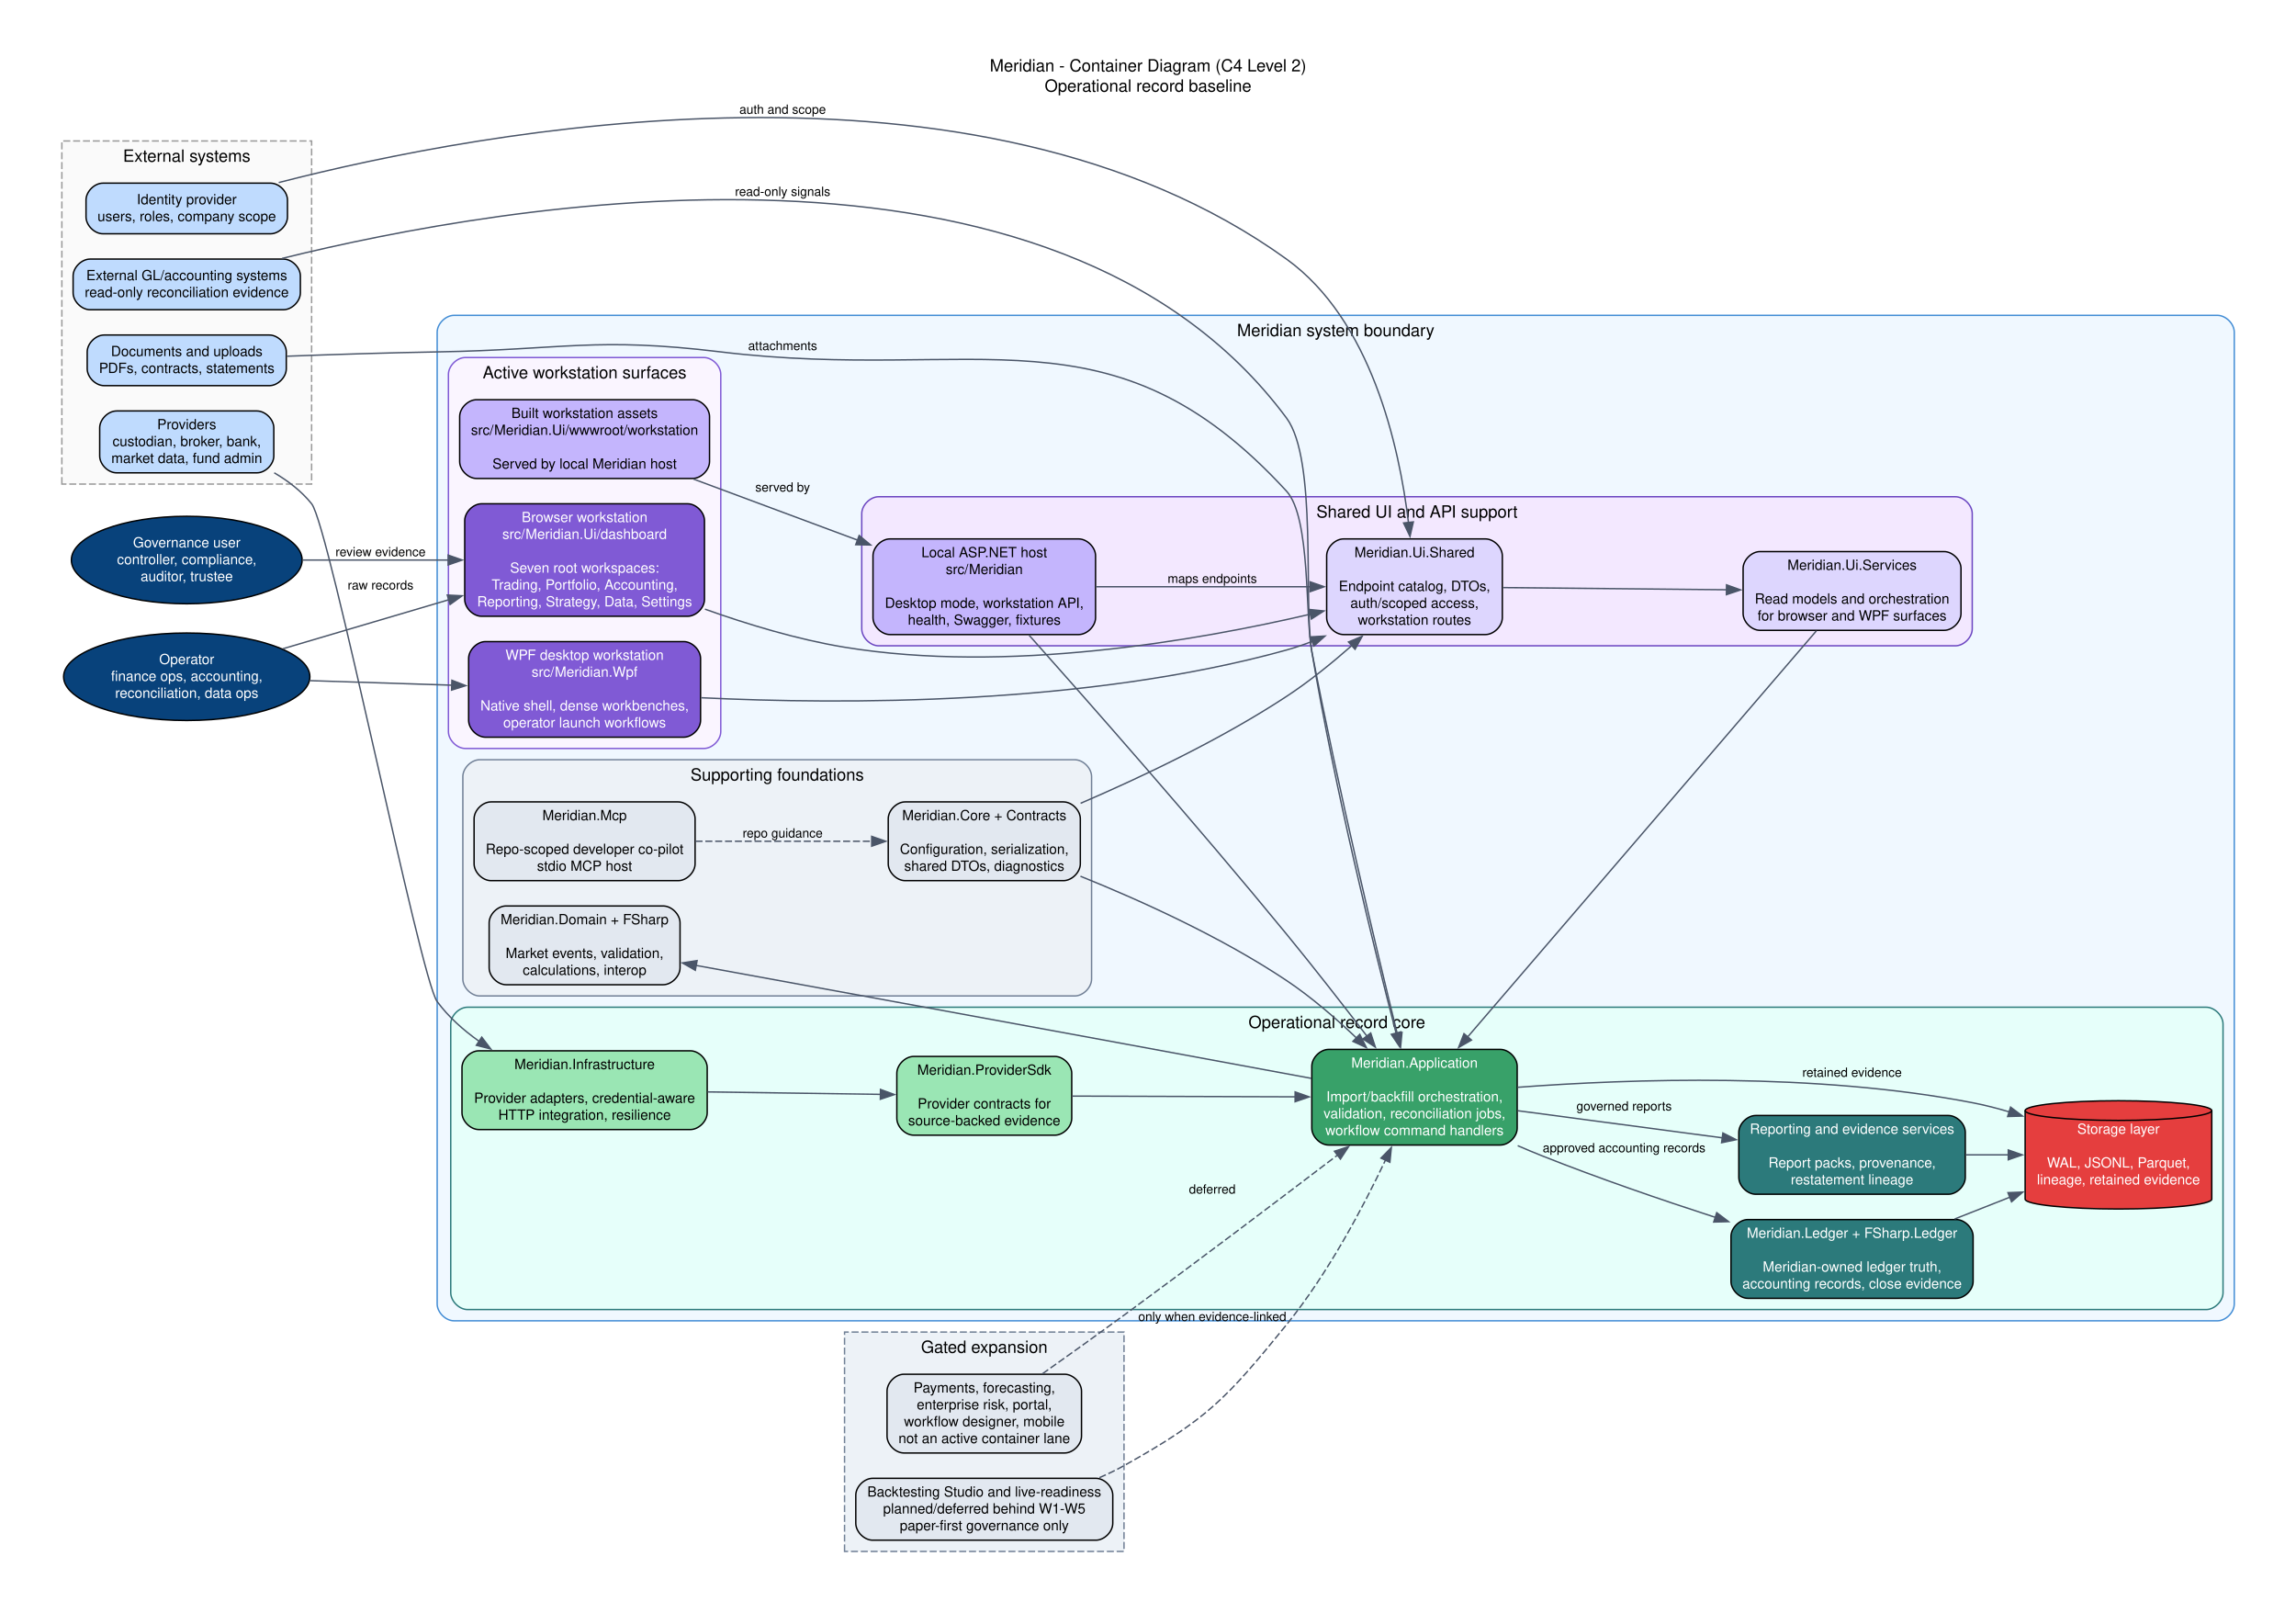
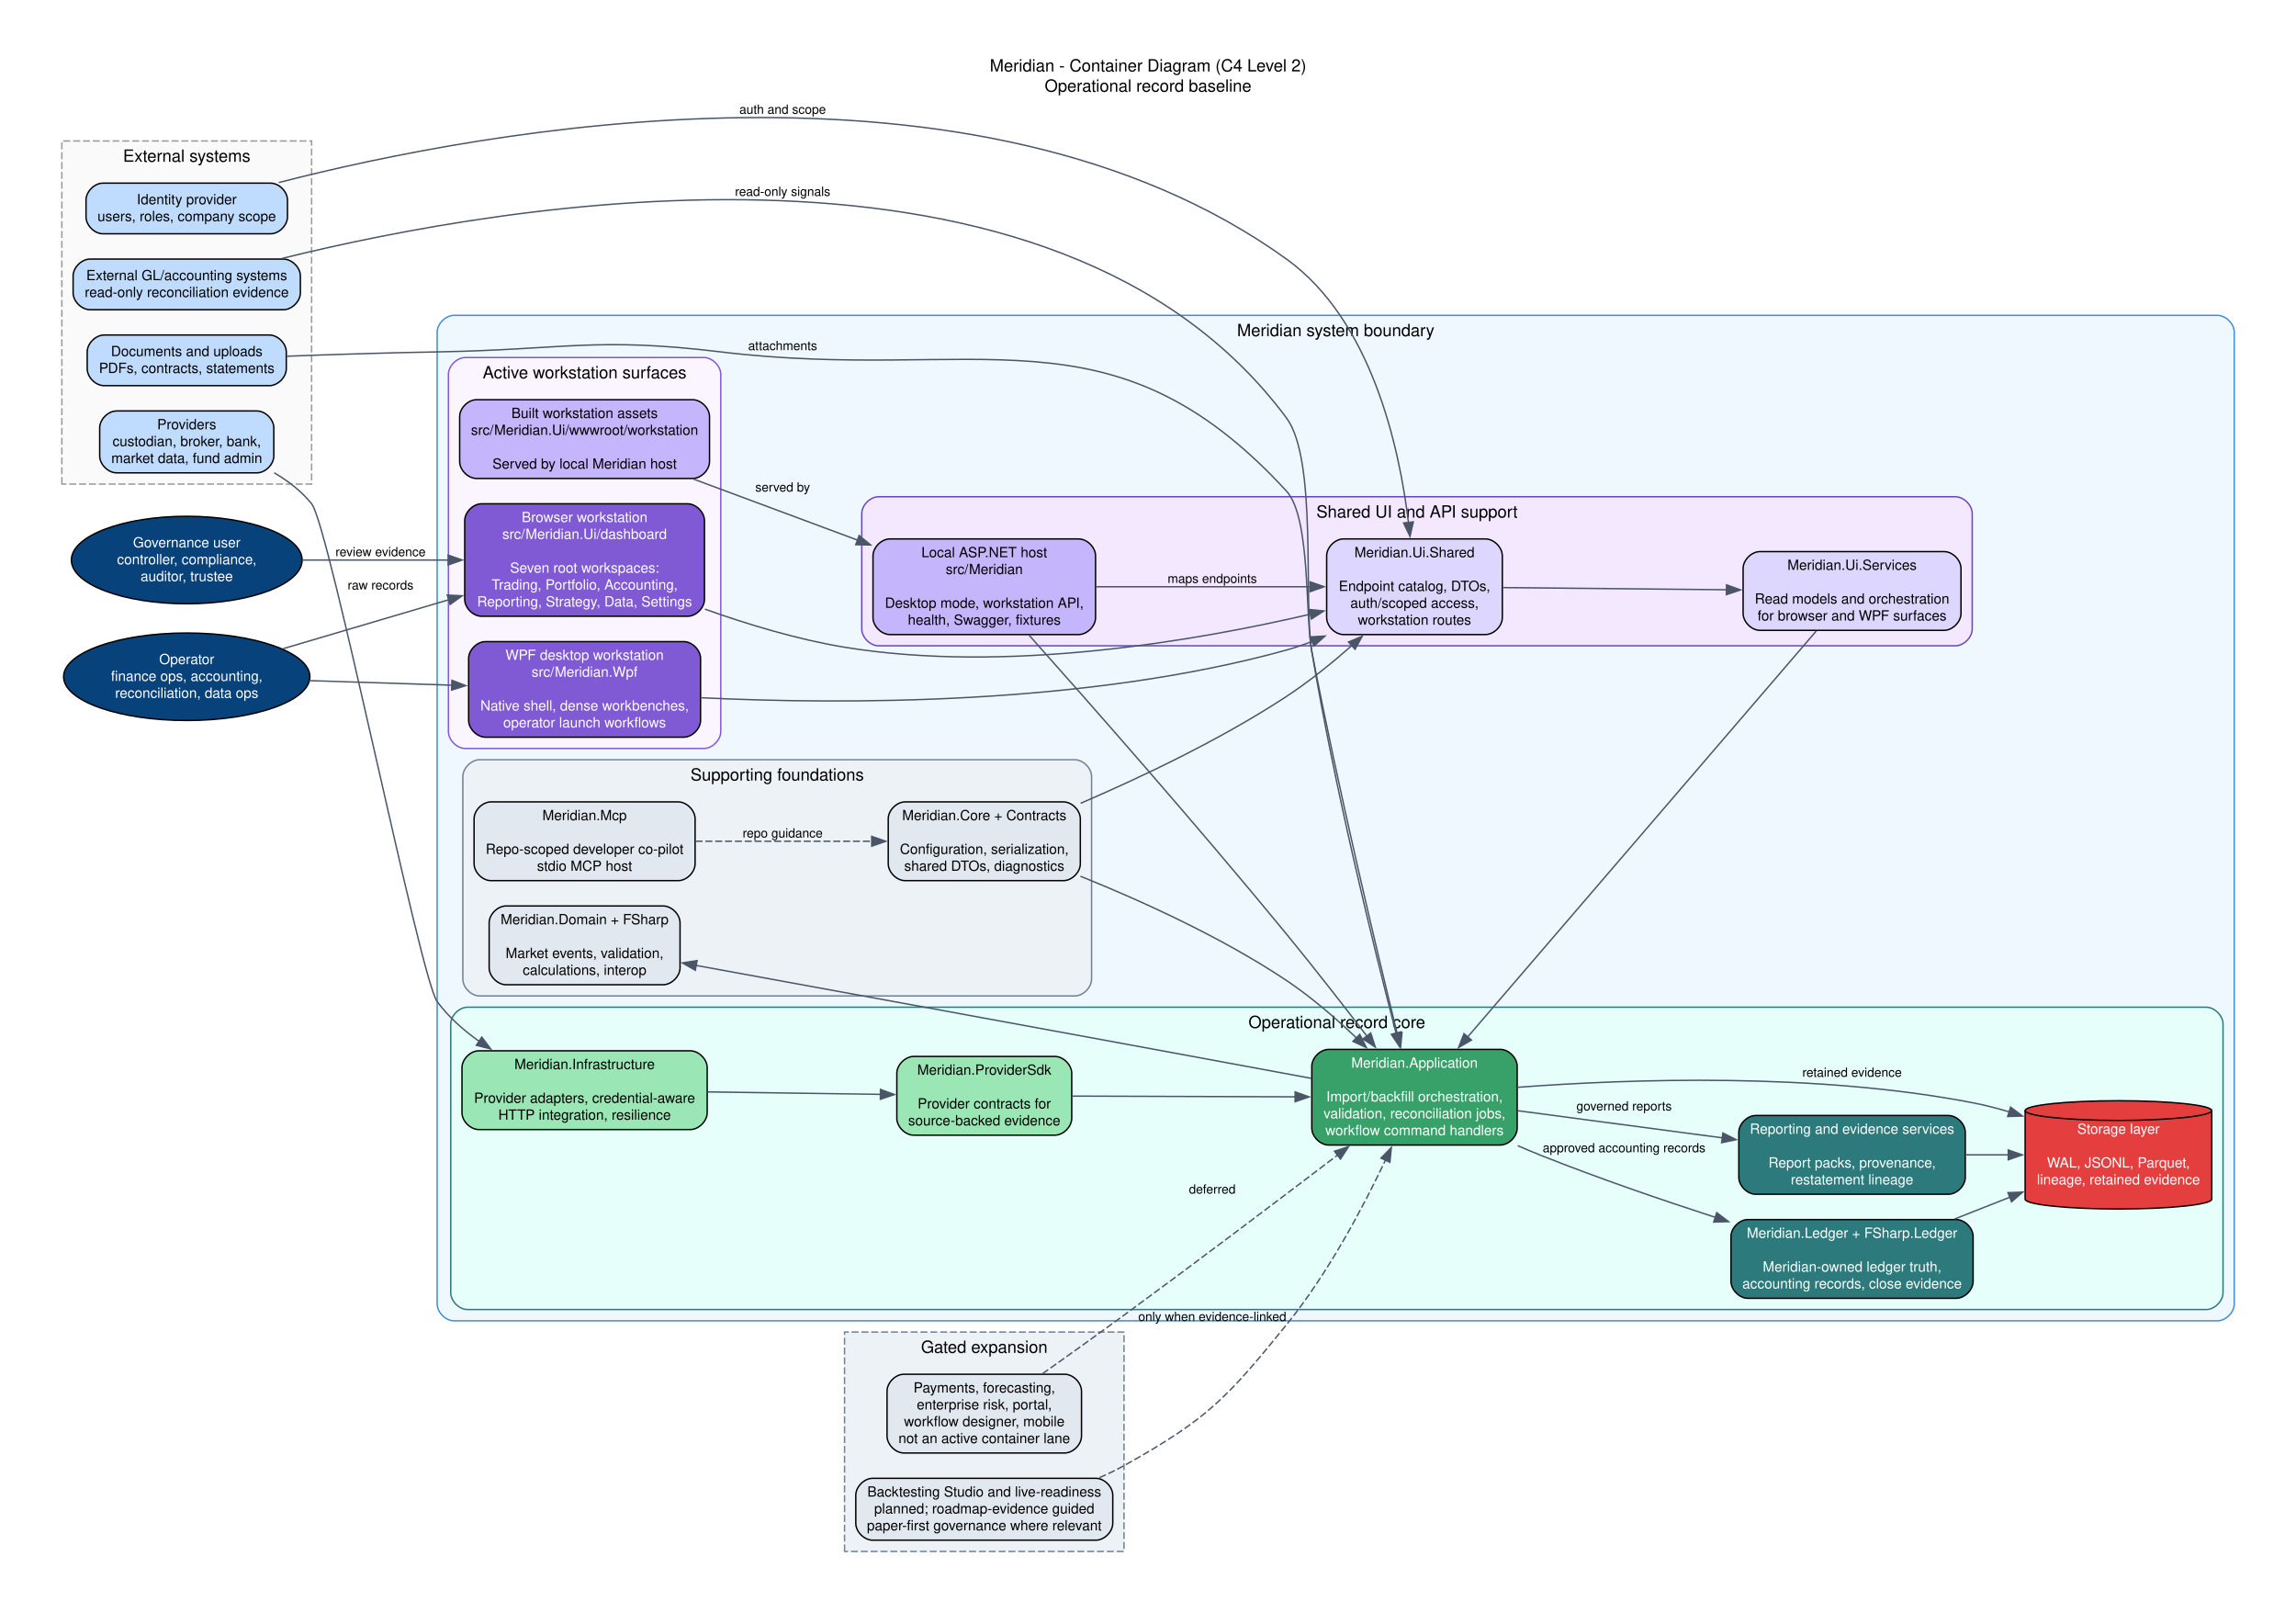
<svg xmlns="http://www.w3.org/2000/svg" width="1633pt" height="1147pt" viewBox="0.00 0.00 1633.00 1147.00">
  <g id="graph0" class="graph" transform="scale(1 1) rotate(0) translate(36 1111.24)">
    <polygon fill="white" stroke="none" points="-36,36 -36,-1111.24 1597.1,-1111.24 1597.1,36 -36,36" />
    <text xml:space="preserve" text-anchor="middle" x="780.55" y="-1060.44" font-family="Helvetica,sans-Serif" font-size="12.00">Meridian - Container Diagram (C4 Level 2)</text>
    <text xml:space="preserve" text-anchor="middle" x="780.55" y="-1046.04" font-family="Helvetica,sans-Serif" font-size="12.00">Operational record baseline</text>
    <g id="clust1" class="cluster">
      <path fill="#f0f8ff" stroke="#438dd5" d="M286.93,-172C286.93,-172 1541.1,-172 1541.1,-172 1547.1,-172 1553.1,-178 1553.1,-184 1553.1,-184 1553.1,-875 1553.1,-875 1553.1,-881 1547.1,-887 1541.1,-887 1541.1,-887 286.93,-887 286.93,-887 280.93,-887 274.93,-881 274.93,-875 274.93,-875 274.93,-184 274.93,-184 274.93,-178 280.93,-172 286.93,-172" />
      <text xml:space="preserve" text-anchor="middle" x="914.02" y="-872.2" font-family="Helvetica,sans-Serif" font-size="12.00">Meridian system boundary</text>
    </g>
    <g id="clust2" class="cluster">
      <path fill="#faf5ff" stroke="#805ad5" d="M294.93,-579C294.93,-579 464.64,-579 464.64,-579 470.64,-579 476.64,-585 476.64,-591 476.64,-591 476.64,-845 476.64,-845 476.64,-851 470.64,-857 464.64,-857 464.64,-857 294.93,-857 294.93,-857 288.93,-857 282.93,-851 282.93,-845 282.93,-845 282.93,-591 282.93,-591 282.93,-585 288.93,-579 294.93,-579" />
      <text xml:space="preserve" text-anchor="middle" x="379.78" y="-842.2" font-family="Helvetica,sans-Serif" font-size="12.00">Active workstation surfaces</text>
    </g>
    <g id="clust3" class="cluster">
      <path fill="#f3e8ff" stroke="#6b46c1" d="M588.91,-652C588.91,-652 1354.73,-652 1354.73,-652 1360.73,-652 1366.73,-658 1366.73,-664 1366.73,-664 1366.73,-746 1366.73,-746 1366.73,-752 1360.73,-758 1354.73,-758 1354.73,-758 588.91,-758 588.91,-758 582.91,-758 576.91,-752 576.91,-746 576.91,-746 576.91,-664 576.91,-664 576.91,-658 582.91,-652 588.91,-652" />
      <text xml:space="preserve" text-anchor="middle" x="971.82" y="-743.2" font-family="Helvetica,sans-Serif" font-size="12.00">Shared UI and API support</text>
    </g>
    <g id="clust4" class="cluster">
      <path fill="#e6fffa" stroke="#2c7a7b" d="M296.58,-180C296.58,-180 1533.1,-180 1533.1,-180 1539.1,-180 1545.1,-186 1545.1,-192 1545.1,-192 1545.1,-383 1545.1,-383 1545.1,-389 1539.1,-395 1533.1,-395 1533.1,-395 296.58,-395 296.58,-395 290.58,-395 284.58,-389 284.58,-383 284.58,-383 284.58,-192 284.58,-192 284.58,-186 290.58,-180 296.58,-180" />
      <text xml:space="preserve" text-anchor="middle" x="914.84" y="-380.2" font-family="Helvetica,sans-Serif" font-size="12.00">Operational record core</text>
    </g>
    <g id="clust5" class="cluster">
      <path fill="#edf2f7" stroke="#718096" d="M305.19,-403C305.19,-403 728.37,-403 728.37,-403 734.37,-403 740.37,-409 740.37,-415 740.37,-415 740.37,-559 740.37,-559 740.37,-565 734.37,-571 728.37,-571 728.37,-571 305.19,-571 305.19,-571 299.19,-571 293.19,-565 293.19,-559 293.19,-559 293.19,-415 293.19,-415 293.19,-409 299.19,-403 305.19,-403" />
      <text xml:space="preserve" text-anchor="middle" x="516.78" y="-556.2" font-family="Helvetica,sans-Serif" font-size="12.00">Supporting foundations</text>
    </g>
    <g id="clust6" class="cluster">
      <polygon fill="#fafafa" stroke="#999999" stroke-dasharray="5,2" points="8,-767 8,-1011 185.64,-1011 185.64,-767 8,-767" />
      <text xml:space="preserve" text-anchor="middle" x="96.82" y="-996.2" font-family="Helvetica,sans-Serif" font-size="12.00">External systems</text>
    </g>
    <g id="clust7" class="cluster">
      <polygon fill="#edf2f7" stroke="#718096" stroke-dasharray="5,2" points="564.67,-8 564.67,-164 763.44,-164 763.44,-8 564.67,-8" />
      <text xml:space="preserve" text-anchor="middle" x="664.06" y="-149.2" font-family="Helvetica,sans-Serif" font-size="12.00">Gated expansion</text>
    </g>
    <g id="node1" class="node">
      <ellipse fill="#08427b" stroke="black" cx="96.82" cy="-630" rx="87.58" ry="31.11" />
      <text xml:space="preserve" text-anchor="middle" x="96.82" y="-639" font-family="Helvetica,sans-Serif" font-size="10.00" fill="white">Operator</text>
      <text xml:space="preserve" text-anchor="middle" x="96.82" y="-627" font-family="Helvetica,sans-Serif" font-size="10.00" fill="white">finance ops, accounting,</text>
      <text xml:space="preserve" text-anchor="middle" x="96.82" y="-615" font-family="Helvetica,sans-Serif" font-size="10.00" fill="white">reconciliation, data ops</text>
    </g>
    <g id="node3" class="node">
      <path fill="#805ad5" stroke="black" d="M453.05,-753C453.05,-753 306.52,-753 306.52,-753 300.52,-753 294.52,-747 294.52,-741 294.52,-741 294.52,-685 294.52,-685 294.52,-679 300.52,-673 306.52,-673 306.52,-673 453.05,-673 453.05,-673 459.05,-673 465.05,-679 465.05,-685 465.05,-685 465.05,-741 465.05,-741 465.05,-747 459.05,-753 453.05,-753" />
      <text xml:space="preserve" text-anchor="middle" x="379.78" y="-740" font-family="Helvetica,sans-Serif" font-size="10.00" fill="white">Browser workstation</text>
      <text xml:space="preserve" text-anchor="middle" x="379.78" y="-728" font-family="Helvetica,sans-Serif" font-size="10.00" fill="white">src/Meridian.Ui/dashboard</text>
      <text xml:space="preserve" text-anchor="middle" x="379.78" y="-704" font-family="Helvetica,sans-Serif" font-size="10.00" fill="white">Seven root workspaces:</text>
      <text xml:space="preserve" text-anchor="middle" x="379.78" y="-692" font-family="Helvetica,sans-Serif" font-size="10.00" fill="white">Trading, Portfolio, Accounting,</text>
      <text xml:space="preserve" text-anchor="middle" x="379.78" y="-680" font-family="Helvetica,sans-Serif" font-size="10.00" fill="white">Reporting, Strategy, Data, Settings</text>
    </g>
    <g id="edge1" class="edge">
      <path fill="none" stroke="#4a5568" d="M165.12,-649.88C200.51,-660.34 244.5,-673.33 283.35,-684.81" />
      <polygon fill="#4a5568" stroke="#4a5568" points="282.13,-688.1 292.71,-687.57 284.11,-681.38 282.13,-688.1" />
    </g>
    <g id="node5" class="node">
      <path fill="#805ad5" stroke="black" d="M450.27,-655C450.27,-655 309.3,-655 309.3,-655 303.3,-655 297.3,-649 297.3,-643 297.3,-643 297.3,-599 297.3,-599 297.3,-593 303.3,-587 309.3,-587 309.3,-587 450.27,-587 450.27,-587 456.27,-587 462.27,-593 462.27,-599 462.27,-599 462.27,-643 462.27,-643 462.27,-649 456.27,-655 450.27,-655" />
      <text xml:space="preserve" text-anchor="middle" x="379.78" y="-642" font-family="Helvetica,sans-Serif" font-size="10.00" fill="white">WPF desktop workstation</text>
      <text xml:space="preserve" text-anchor="middle" x="379.78" y="-630" font-family="Helvetica,sans-Serif" font-size="10.00" fill="white">src/Meridian.Wpf</text>
      <text xml:space="preserve" text-anchor="middle" x="379.78" y="-606" font-family="Helvetica,sans-Serif" font-size="10.00" fill="white">Native shell, dense workbenches,</text>
      <text xml:space="preserve" text-anchor="middle" x="379.78" y="-594" font-family="Helvetica,sans-Serif" font-size="10.00" fill="white">operator launch workflows</text>
    </g>
    <g id="edge2" class="edge">
      <path fill="none" stroke="#4a5568" d="M184.41,-627.23C216.43,-626.2 252.85,-625.03 285.45,-623.99" />
      <polygon fill="#4a5568" stroke="#4a5568" points="285.41,-627.49 295.29,-623.67 285.18,-620.5 285.41,-627.49" />
    </g>
    <g id="node2" class="node">
      <ellipse fill="#08427b" stroke="black" cx="96.82" cy="-713" rx="82.06" ry="31.11" />
      <text xml:space="preserve" text-anchor="middle" x="96.82" y="-722" font-family="Helvetica,sans-Serif" font-size="10.00" fill="white">Governance user</text>
      <text xml:space="preserve" text-anchor="middle" x="96.82" y="-710" font-family="Helvetica,sans-Serif" font-size="10.00" fill="white">controller, compliance,</text>
      <text xml:space="preserve" text-anchor="middle" x="96.82" y="-698" font-family="Helvetica,sans-Serif" font-size="10.00" fill="white">auditor, trustee</text>
    </g>
    <g id="edge3" class="edge">
      <path fill="none" stroke="#4a5568" d="M179.09,-713C211.56,-713 249.19,-713 282.98,-713" />
      <polygon fill="#4a5568" stroke="#4a5568" points="282.77,-716.5 292.77,-713 282.77,-709.5 282.77,-716.5" />
      <text xml:space="preserve" text-anchor="middle" x="234.66" y="-715.7" font-family="Helvetica,sans-Serif" font-size="9.00">review evidence</text>
    </g>
    <g id="node6" class="node">
      <path fill="#ddd6fe" stroke="black" d="M1020.51,-728C1020.51,-728 919.57,-728 919.57,-728 913.57,-728 907.57,-722 907.57,-716 907.57,-716 907.57,-672 907.57,-672 907.57,-666 913.57,-660 919.57,-660 919.57,-660 1020.51,-660 1020.51,-660 1026.51,-660 1032.51,-666 1032.51,-672 1032.51,-672 1032.51,-716 1032.51,-716 1032.51,-722 1026.51,-728 1020.51,-728" />
      <text xml:space="preserve" text-anchor="middle" x="970.04" y="-715" font-family="Helvetica,sans-Serif" font-size="10.00">Meridian.Ui.Shared</text>
      <text xml:space="preserve" text-anchor="middle" x="970.04" y="-691" font-family="Helvetica,sans-Serif" font-size="10.00">Endpoint catalog, DTOs,</text>
      <text xml:space="preserve" text-anchor="middle" x="970.04" y="-679" font-family="Helvetica,sans-Serif" font-size="10.00">auth/scoped access,</text>
      <text xml:space="preserve" text-anchor="middle" x="970.04" y="-667" font-family="Helvetica,sans-Serif" font-size="10.00">workstation routes</text>
    </g>
    <g id="edge4" class="edge">
      <path fill="none" stroke="#4a5568" d="M465.38,-678.07C496.1,-667.11 531.43,-656.45 564.67,-651 679.78,-632.12 814.75,-655.52 895.99,-674.49" />
      <polygon fill="#4a5568" stroke="#4a5568" points="895.08,-677.87 905.62,-676.79 896.7,-671.06 895.08,-677.87" />
    </g>
    <g id="node4" class="node">
      <path fill="#c4b5fd" stroke="black" d="M456.64,-827C456.64,-827 302.93,-827 302.93,-827 296.93,-827 290.93,-821 290.93,-815 290.93,-815 290.93,-783 290.93,-783 290.93,-777 296.93,-771 302.93,-771 302.93,-771 456.64,-771 456.64,-771 462.64,-771 468.64,-777 468.64,-783 468.64,-783 468.64,-815 468.64,-815 468.64,-821 462.64,-827 456.64,-827" />
      <text xml:space="preserve" text-anchor="middle" x="379.78" y="-814" font-family="Helvetica,sans-Serif" font-size="10.00">Built workstation assets</text>
      <text xml:space="preserve" text-anchor="middle" x="379.78" y="-802" font-family="Helvetica,sans-Serif" font-size="10.00">src/Meridian.Ui/wwwroot/workstation</text>
      <text xml:space="preserve" text-anchor="middle" x="379.78" y="-778" font-family="Helvetica,sans-Serif" font-size="10.00">Served by local Meridian host</text>
    </g>
    <g id="node8" class="node">
      <path fill="#c4b5fd" stroke="black" d="M731.2,-728C731.2,-728 596.91,-728 596.91,-728 590.91,-728 584.91,-722 584.91,-716 584.91,-716 584.91,-672 584.91,-672 584.91,-666 590.91,-660 596.91,-660 596.91,-660 731.2,-660 731.2,-660 737.2,-660 743.2,-666 743.2,-672 743.2,-672 743.2,-716 743.2,-716 743.2,-722 737.2,-728 731.2,-728" />
      <text xml:space="preserve" text-anchor="middle" x="664.06" y="-715" font-family="Helvetica,sans-Serif" font-size="10.00">Local ASP.NET host</text>
      <text xml:space="preserve" text-anchor="middle" x="664.06" y="-703" font-family="Helvetica,sans-Serif" font-size="10.00">src/Meridian</text>
      <text xml:space="preserve" text-anchor="middle" x="664.06" y="-679" font-family="Helvetica,sans-Serif" font-size="10.00">Desktop mode, workstation API,</text>
      <text xml:space="preserve" text-anchor="middle" x="664.06" y="-667" font-family="Helvetica,sans-Serif" font-size="10.00">health, Swagger, fixtures</text>
    </g>
    <g id="edge6" class="edge">
      <path fill="none" stroke="#4a5568" d="M457.17,-770.59C493.29,-757.15 536.63,-741.03 574.21,-727.05" />
      <polygon fill="#4a5568" stroke="#4a5568" points="575.07,-730.46 583.22,-723.7 572.63,-723.9 575.07,-730.46" />
      <text xml:space="preserve" text-anchor="middle" x="520.66" y="-761.69" font-family="Helvetica,sans-Serif" font-size="9.00">served by</text>
    </g>
    <g id="edge5" class="edge">
      <path fill="none" stroke="#4a5568" d="M462.75,-615.07C562.93,-610.21 736.67,-609.52 879,-649 885.15,-650.71 891.38,-652.84 897.54,-655.25" />
      <polygon fill="#4a5568" stroke="#4a5568" points="895.83,-658.33 906.41,-658.94 898.52,-651.87 895.83,-658.33" />
    </g>
    <g id="node7" class="node">
      <path fill="#ddd6fe" stroke="black" d="M1346.73,-719C1346.73,-719 1215.76,-719 1215.76,-719 1209.76,-719 1203.76,-713 1203.76,-707 1203.76,-707 1203.76,-675 1203.76,-675 1203.76,-669 1209.76,-663 1215.76,-663 1215.76,-663 1346.73,-663 1346.73,-663 1352.73,-663 1358.73,-669 1358.73,-675 1358.73,-675 1358.73,-707 1358.73,-707 1358.73,-713 1352.73,-719 1346.73,-719" />
      <text xml:space="preserve" text-anchor="middle" x="1281.25" y="-706" font-family="Helvetica,sans-Serif" font-size="10.00">Meridian.Ui.Services</text>
      <text xml:space="preserve" text-anchor="middle" x="1281.25" y="-682" font-family="Helvetica,sans-Serif" font-size="10.00">Read models and orchestration</text>
      <text xml:space="preserve" text-anchor="middle" x="1281.25" y="-670" font-family="Helvetica,sans-Serif" font-size="10.00">for browser and WPF surfaces</text>
    </g>
    <g id="edge7" class="edge">
      <path fill="none" stroke="#4a5568" d="M1032.87,-693.4C1078.5,-692.96 1141.24,-692.35 1192.12,-691.86" />
      <polygon fill="#4a5568" stroke="#4a5568" points="1191.97,-695.36 1201.94,-691.76 1191.9,-688.36 1191.97,-695.36" />
    </g>
    <g id="node9" class="node">
      <path fill="#38a169" stroke="black" d="M1031.08,-365C1031.08,-365 909,-365 909,-365 903,-365 897,-359 897,-353 897,-353 897,-309 897,-309 897,-303 903,-297 909,-297 909,-297 1031.08,-297 1031.08,-297 1037.08,-297 1043.08,-303 1043.08,-309 1043.08,-309 1043.08,-353 1043.08,-353 1043.08,-359 1037.08,-365 1031.08,-365" />
      <text xml:space="preserve" text-anchor="middle" x="970.04" y="-352" font-family="Helvetica,sans-Serif" font-size="10.00" fill="white">Meridian.Application</text>
      <text xml:space="preserve" text-anchor="middle" x="970.04" y="-328" font-family="Helvetica,sans-Serif" font-size="10.00" fill="white">Import/backfill orchestration,</text>
      <text xml:space="preserve" text-anchor="middle" x="970.04" y="-316" font-family="Helvetica,sans-Serif" font-size="10.00" fill="white">validation, reconciliation jobs,</text>
      <text xml:space="preserve" text-anchor="middle" x="970.04" y="-304" font-family="Helvetica,sans-Serif" font-size="10.00" fill="white">workflow command handlers</text>
    </g>
    <g id="edge8" class="edge">
      <path fill="none" stroke="#4a5568" d="M1255.86,-662.61C1201.84,-599.72 1071.85,-448.37 1007.87,-373.88" />
      <polygon fill="#4a5568" stroke="#4a5568" points="1010.57,-371.65 1001.39,-366.34 1005.25,-376.21 1010.57,-371.65" />
    </g>
    <g id="edge9" class="edge">
      <path fill="none" stroke="#4a5568" d="M743.34,-694C790.37,-694 849.82,-694 895.9,-694" />
      <polygon fill="#4a5568" stroke="#4a5568" points="895.8,-697.5 905.8,-694 895.8,-690.5 895.8,-697.5" />
      <text xml:space="preserve" text-anchor="middle" x="826.22" y="-696.7" font-family="Helvetica,sans-Serif" font-size="9.00">maps endpoints</text>
    </g>
    <g id="edge10" class="edge">
      <path fill="none" stroke="#4a5568" d="M695.77,-659.73C737.86,-612.5 815.5,-524.42 879,-447 898.38,-423.37 919.36,-396.44 936.18,-374.47" />
      <polygon fill="#4a5568" stroke="#4a5568" points="938.91,-376.66 942.2,-366.59 933.35,-372.41 938.91,-376.66" />
    </g>
    <g id="node12" class="node">
      <path fill="#2c7a7b" stroke="black" d="M1355.35,-244C1355.35,-244 1207.15,-244 1207.15,-244 1201.15,-244 1195.15,-238 1195.15,-232 1195.15,-232 1195.15,-200 1195.15,-200 1195.15,-194 1201.15,-188 1207.15,-188 1207.15,-188 1355.35,-188 1355.35,-188 1361.35,-188 1367.35,-194 1367.35,-200 1367.35,-200 1367.35,-232 1367.35,-232 1367.35,-238 1361.35,-244 1355.35,-244" />
      <text xml:space="preserve" text-anchor="middle" x="1281.25" y="-231" font-family="Helvetica,sans-Serif" font-size="10.00" fill="white">Meridian.Ledger + FSharp.Ledger</text>
      <text xml:space="preserve" text-anchor="middle" x="1281.25" y="-207" font-family="Helvetica,sans-Serif" font-size="10.00" fill="white">Meridian-owned ledger truth,</text>
      <text xml:space="preserve" text-anchor="middle" x="1281.25" y="-195" font-family="Helvetica,sans-Serif" font-size="10.00" fill="white">accounting records, close evidence</text>
    </g>
    <g id="edge18" class="edge">
      <path fill="none" stroke="#4a5568" d="M1043.46,-296.53C1049.39,-293.97 1055.31,-291.49 1061.08,-289.2 1100.86,-273.38 1145.56,-258.03 1184.17,-245.51" />
      <polygon fill="#4a5568" stroke="#4a5568" points="1185,-248.91 1193.44,-242.52 1182.85,-242.25 1185,-248.91" />
      <text xml:space="preserve" text-anchor="middle" x="1119.11" y="-291.9" font-family="Helvetica,sans-Serif" font-size="9.00">approved accounting records</text>
    </g>
    <g id="node13" class="node">
      <path fill="#2c7a7b" stroke="black" d="M1349.79,-318C1349.79,-318 1212.71,-318 1212.71,-318 1206.71,-318 1200.71,-312 1200.71,-306 1200.71,-306 1200.71,-274 1200.71,-274 1200.71,-268 1206.71,-262 1212.71,-262 1212.71,-262 1349.79,-262 1349.79,-262 1355.79,-262 1361.79,-268 1361.79,-274 1361.79,-274 1361.79,-306 1361.79,-306 1361.79,-312 1355.79,-318 1349.79,-318" />
      <text xml:space="preserve" text-anchor="middle" x="1281.25" y="-305" font-family="Helvetica,sans-Serif" font-size="10.00" fill="white">Reporting and evidence services</text>
      <text xml:space="preserve" text-anchor="middle" x="1281.25" y="-281" font-family="Helvetica,sans-Serif" font-size="10.00" fill="white">Report packs, provenance,</text>
      <text xml:space="preserve" text-anchor="middle" x="1281.25" y="-269" font-family="Helvetica,sans-Serif" font-size="10.00" fill="white">restatement lineage</text>
    </g>
    <g id="edge19" class="edge">
      <path fill="none" stroke="#4a5568" d="M1043.54,-321.39C1086.99,-315.63 1142.63,-308.25 1189.05,-302.09" />
      <polygon fill="#4a5568" stroke="#4a5568" points="1189.38,-305.58 1198.83,-300.8 1188.46,-298.64 1189.38,-305.58" />
      <text xml:space="preserve" text-anchor="middle" x="1119.11" y="-321.58" font-family="Helvetica,sans-Serif" font-size="9.00">governed reports</text>
    </g>
    <g id="node14" class="node">
      <path fill="#e53e3e" stroke="black" d="M1537.1,-321.5C1537.1,-325.36 1507.35,-328.5 1470.73,-328.5 1434.1,-328.5 1404.35,-325.36 1404.35,-321.5 1404.35,-321.5 1404.35,-258.5 1404.35,-258.5 1404.35,-254.64 1434.1,-251.5 1470.73,-251.5 1507.35,-251.5 1537.1,-254.64 1537.1,-258.5 1537.1,-258.5 1537.1,-321.5 1537.1,-321.5" />
      <path fill="none" stroke="black" d="M1537.1,-321.5C1537.1,-317.64 1507.35,-314.5 1470.73,-314.5 1434.1,-314.5 1404.35,-317.64 1404.35,-321.5" />
      <text xml:space="preserve" text-anchor="middle" x="1470.73" y="-305" font-family="Helvetica,sans-Serif" font-size="10.00" fill="white">Storage layer</text>
      <text xml:space="preserve" text-anchor="middle" x="1470.73" y="-281" font-family="Helvetica,sans-Serif" font-size="10.00" fill="white">WAL, JSONL, Parquet,</text>
      <text xml:space="preserve" text-anchor="middle" x="1470.73" y="-269" font-family="Helvetica,sans-Serif" font-size="10.00" fill="white">lineage, retained evidence</text>
    </g>
    <g id="edge20" class="edge">
      <path fill="none" stroke="#4a5568" d="M1043.42,-338.05C1123.48,-344.05 1255.9,-348.64 1367.35,-327 1375.83,-325.35 1384.54,-323.12 1393.14,-320.55" />
      <polygon fill="#4a5568" stroke="#4a5568" points="1394.01,-323.95 1402.49,-317.6 1391.9,-317.27 1394.01,-323.95" />
      <text xml:space="preserve" text-anchor="middle" x="1281.25" y="-345.54" font-family="Helvetica,sans-Serif" font-size="9.00">retained evidence</text>
    </g>
    <g id="node16" class="node">
      <path fill="#e2e8f0" stroke="black" d="M435.67,-467C435.67,-467 323.9,-467 323.9,-467 317.9,-467 311.9,-461 311.9,-455 311.9,-455 311.9,-423 311.9,-423 311.9,-417 317.9,-411 323.9,-411 323.9,-411 435.67,-411 435.67,-411 441.67,-411 447.67,-417 447.67,-423 447.67,-423 447.67,-455 447.67,-455 447.67,-461 441.67,-467 435.67,-467" />
      <text xml:space="preserve" text-anchor="middle" x="379.78" y="-454" font-family="Helvetica,sans-Serif" font-size="10.00">Meridian.Domain + FSharp</text>
      <text xml:space="preserve" text-anchor="middle" x="379.78" y="-430" font-family="Helvetica,sans-Serif" font-size="10.00">Market events, validation,</text>
      <text xml:space="preserve" text-anchor="middle" x="379.78" y="-418" font-family="Helvetica,sans-Serif" font-size="10.00">calculations, interop</text>
    </g>
    <g id="edge17" class="edge">
      <path fill="none" stroke="#4a5568" d="M896.73,-344.4C857.33,-351.69 807.71,-360.86 763.44,-369 658.03,-388.38 536.26,-410.63 458.92,-424.75" />
      <polygon fill="#4a5568" stroke="#4a5568" points="458.54,-421.26 449.33,-426.5 459.8,-428.15 458.54,-421.26" />
    </g>
    <g id="node10" class="node">
      <path fill="#9ae6b4" stroke="black" d="M714.26,-360C714.26,-360 613.86,-360 613.86,-360 607.86,-360 601.86,-354 601.86,-348 601.86,-348 601.86,-316 601.86,-316 601.86,-310 607.86,-304 613.86,-304 613.86,-304 714.26,-304 714.26,-304 720.26,-304 726.26,-310 726.26,-316 726.26,-316 726.26,-348 726.26,-348 726.26,-354 720.26,-360 714.26,-360" />
      <text xml:space="preserve" text-anchor="middle" x="664.06" y="-347" font-family="Helvetica,sans-Serif" font-size="10.00">Meridian.ProviderSdk</text>
      <text xml:space="preserve" text-anchor="middle" x="664.06" y="-323" font-family="Helvetica,sans-Serif" font-size="10.00">Provider contracts for</text>
      <text xml:space="preserve" text-anchor="middle" x="664.06" y="-311" font-family="Helvetica,sans-Serif" font-size="10.00">source-backed evidence</text>
    </g>
    <g id="edge13" class="edge">
      <path fill="none" stroke="#4a5568" d="M726.57,-331.8C772.2,-331.65 834.93,-331.44 885.16,-331.28" />
      <polygon fill="#4a5568" stroke="#4a5568" points="885.15,-334.78 895.14,-331.24 885.13,-327.78 885.15,-334.78" />
    </g>
    <g id="node11" class="node">
      <path fill="#9ae6b4" stroke="black" d="M454.99,-364C454.99,-364 304.58,-364 304.58,-364 298.58,-364 292.58,-358 292.58,-352 292.58,-352 292.58,-320 292.58,-320 292.58,-314 298.58,-308 304.58,-308 304.58,-308 454.99,-308 454.99,-308 460.99,-308 466.99,-314 466.99,-320 466.99,-320 466.99,-352 466.99,-352 466.99,-358 460.99,-364 454.99,-364" />
      <text xml:space="preserve" text-anchor="middle" x="379.78" y="-351" font-family="Helvetica,sans-Serif" font-size="10.00">Meridian.Infrastructure</text>
      <text xml:space="preserve" text-anchor="middle" x="379.78" y="-327" font-family="Helvetica,sans-Serif" font-size="10.00">Provider adapters, credential-aware</text>
      <text xml:space="preserve" text-anchor="middle" x="379.78" y="-315" font-family="Helvetica,sans-Serif" font-size="10.00">HTTP integration, resilience</text>
    </g>
    <g id="edge12" class="edge">
      <path fill="none" stroke="#4a5568" d="M467.39,-334.77C506.75,-334.21 552.8,-333.56 590.33,-333.03" />
      <polygon fill="#4a5568" stroke="#4a5568" points="590.23,-336.53 600.18,-332.89 590.13,-329.53 590.23,-336.53" />
    </g>
    <g id="edge21" class="edge">
      <path fill="none" stroke="#4a5568" d="M1354.2,-244.4C1367.15,-249.51 1380.7,-254.86 1393.76,-260.01" />
      <polygon fill="#4a5568" stroke="#4a5568" points="1392.12,-263.13 1402.71,-263.55 1394.69,-256.62 1392.12,-263.13" />
    </g>
    <g id="edge22" class="edge">
      <path fill="none" stroke="#4a5568" d="M1362.03,-290C1372.17,-290 1382.53,-290 1392.62,-290" />
      <polygon fill="#4a5568" stroke="#4a5568" points="1392.36,-293.5 1402.36,-290 1392.36,-286.5 1392.36,-293.5" />
    </g>
    <g id="node15" class="node">
      <path fill="#e2e8f0" stroke="black" d="M720.37,-541C720.37,-541 607.75,-541 607.75,-541 601.75,-541 595.75,-535 595.75,-529 595.75,-529 595.75,-497 595.75,-497 595.75,-491 601.75,-485 607.75,-485 607.75,-485 720.37,-485 720.37,-485 726.37,-485 732.37,-491 732.37,-497 732.37,-497 732.37,-529 732.37,-529 732.37,-535 726.37,-541 720.37,-541" />
      <text xml:space="preserve" text-anchor="middle" x="664.06" y="-528" font-family="Helvetica,sans-Serif" font-size="10.00">Meridian.Core + Contracts</text>
      <text xml:space="preserve" text-anchor="middle" x="664.06" y="-504" font-family="Helvetica,sans-Serif" font-size="10.00">Configuration, serialization,</text>
      <text xml:space="preserve" text-anchor="middle" x="664.06" y="-492" font-family="Helvetica,sans-Serif" font-size="10.00">shared DTOs, diagnostics</text>
    </g>
    <g id="edge24" class="edge">
      <path fill="none" stroke="#4a5568" d="M732.57,-540.01C775.96,-558.67 832.66,-585.55 879,-616 895.03,-626.53 911.27,-639.67 925.45,-652.15" />
      <polygon fill="#4a5568" stroke="#4a5568" points="923.09,-654.73 932.87,-658.79 927.76,-649.51 923.09,-654.73" />
    </g>
    <g id="edge23" class="edge">
      <path fill="none" stroke="#4a5568" d="M732.47,-488.13C776.08,-470.55 833.06,-444.7 879,-414 896.6,-402.24 914.13,-387.07 928.98,-372.93" />
      <polygon fill="#4a5568" stroke="#4a5568" points="931.12,-375.73 935.85,-366.26 926.24,-370.71 931.12,-375.73" />
    </g>
    <g id="node17" class="node">
      <path fill="#e2e8f0" stroke="black" d="M446.38,-541C446.38,-541 313.19,-541 313.19,-541 307.19,-541 301.19,-535 301.19,-529 301.19,-529 301.19,-497 301.19,-497 301.19,-491 307.19,-485 313.19,-485 313.19,-485 446.38,-485 446.38,-485 452.38,-485 458.38,-491 458.38,-497 458.38,-497 458.38,-529 458.38,-529 458.38,-535 452.38,-541 446.38,-541" />
      <text xml:space="preserve" text-anchor="middle" x="379.78" y="-528" font-family="Helvetica,sans-Serif" font-size="10.00">Meridian.Mcp</text>
      <text xml:space="preserve" text-anchor="middle" x="379.78" y="-504" font-family="Helvetica,sans-Serif" font-size="10.00">Repo-scoped developer co-pilot</text>
      <text xml:space="preserve" text-anchor="middle" x="379.78" y="-492" font-family="Helvetica,sans-Serif" font-size="10.00">stdio MCP host</text>
    </g>
    <g id="edge25" class="edge">
      <path fill="none" stroke="#4a5568" stroke-dasharray="5,2" d="M458.66,-513C497.73,-513 544.94,-513 584.14,-513" />
      <polygon fill="#4a5568" stroke="#4a5568" points="583.99,-516.5 593.99,-513 583.99,-509.5 583.99,-516.5" />
      <text xml:space="preserve" text-anchor="middle" x="520.66" y="-515.7" font-family="Helvetica,sans-Serif" font-size="9.00">repo guidance</text>
    </g>
    <g id="node18" class="node">
      <path fill="#bfdbfe" stroke="black" d="M146.74,-819C146.74,-819 46.9,-819 46.9,-819 40.9,-819 34.9,-813 34.9,-807 34.9,-807 34.9,-787 34.9,-787 34.9,-781 40.9,-775 46.9,-775 46.9,-775 146.74,-775 146.74,-775 152.74,-775 158.74,-781 158.74,-787 158.74,-787 158.74,-807 158.74,-807 158.74,-813 152.74,-819 146.74,-819" />
      <text xml:space="preserve" text-anchor="middle" x="96.82" y="-806" font-family="Helvetica,sans-Serif" font-size="10.00">Providers</text>
      <text xml:space="preserve" text-anchor="middle" x="96.82" y="-794" font-family="Helvetica,sans-Serif" font-size="10.00">custodian, broker, bank,</text>
      <text xml:space="preserve" text-anchor="middle" x="96.82" y="-782" font-family="Helvetica,sans-Serif" font-size="10.00">market data, fund admin</text>
    </g>
    <g id="edge11" class="edge">
      <path fill="none" stroke="#4a5568" d="M159.04,-775.03C169.06,-769.17 178.48,-761.91 185.64,-753 198.34,-737.19 262.88,-415.31 274.93,-399 282.96,-388.13 293.47,-378.76 304.72,-370.81" />
      <polygon fill="#4a5568" stroke="#4a5568" points="306.64,-373.74 313.05,-365.31 302.78,-367.91 306.64,-373.74" />
      <text xml:space="preserve" text-anchor="middle" x="234.66" y="-692.05" font-family="Helvetica,sans-Serif" font-size="9.00">raw records</text>
    </g>
    <g id="node19" class="node">
      <path fill="#bfdbfe" stroke="black" d="M165.64,-927C165.64,-927 28,-927 28,-927 22,-927 16,-921 16,-915 16,-915 16,-903 16,-903 16,-897 22,-891 28,-891 28,-891 165.64,-891 165.64,-891 171.64,-891 177.64,-897 177.64,-903 177.64,-903 177.64,-915 177.64,-915 177.64,-921 171.64,-927 165.64,-927" />
      <text xml:space="preserve" text-anchor="middle" x="96.82" y="-912" font-family="Helvetica,sans-Serif" font-size="10.00">External GL/accounting systems</text>
      <text xml:space="preserve" text-anchor="middle" x="96.82" y="-900" font-family="Helvetica,sans-Serif" font-size="10.00">read-only reconciliation evidence</text>
    </g>
    <g id="edge15" class="edge">
      <path fill="none" stroke="#4a5568" d="M164.59,-927.46C321.74,-966.35 714.13,-1035.95 879,-814 901.13,-784.21 890.88,-684.6 897,-648 913.35,-550.27 941.16,-437.49 957.02,-376.27" />
      <polygon fill="#4a5568" stroke="#4a5568" points="960.32,-377.48 959.45,-366.92 953.55,-375.71 960.32,-377.48" />
      <text xml:space="preserve" text-anchor="middle" x="520.66" y="-971.93" font-family="Helvetica,sans-Serif" font-size="9.00">read-only signals</text>
    </g>
    <g id="node20" class="node">
      <path fill="#bfdbfe" stroke="black" d="M155.62,-873C155.62,-873 38.02,-873 38.02,-873 32.02,-873 26.02,-867 26.02,-861 26.02,-861 26.02,-849 26.02,-849 26.02,-843 32.02,-837 38.02,-837 38.02,-837 155.62,-837 155.62,-837 161.62,-837 167.62,-843 167.62,-849 167.62,-849 167.62,-861 167.62,-861 167.62,-867 161.62,-873 155.62,-873" />
      <text xml:space="preserve" text-anchor="middle" x="96.82" y="-858" font-family="Helvetica,sans-Serif" font-size="10.00">Documents and uploads</text>
      <text xml:space="preserve" text-anchor="middle" x="96.82" y="-846" font-family="Helvetica,sans-Serif" font-size="10.00">PDFs, contracts, statements</text>
    </g>
    <g id="edge14" class="edge">
      <path fill="none" stroke="#4a5568" d="M168.05,-857.93C200.56,-859.14 239.71,-860.4 274.93,-861 364.57,-862.52 387.64,-871.79 476.64,-861 659.46,-838.84 754.41,-897.62 879,-762 896.35,-743.11 892.16,-673.19 897,-648 915.77,-550.43 942.79,-437.15 957.84,-375.9" />
      <polygon fill="#4a5568" stroke="#4a5568" points="961.15,-377.1 960.14,-366.56 954.35,-375.43 961.15,-377.1" />
      <text xml:space="preserve" text-anchor="middle" x="520.66" y="-862.29" font-family="Helvetica,sans-Serif" font-size="9.00">attachments</text>
    </g>
    <g id="node21" class="node">
      <path fill="#bfdbfe" stroke="black" d="M156.46,-981C156.46,-981 37.18,-981 37.18,-981 31.18,-981 25.18,-975 25.18,-969 25.18,-969 25.18,-957 25.18,-957 25.18,-951 31.18,-945 37.18,-945 37.18,-945 156.46,-945 156.46,-945 162.46,-945 168.46,-951 168.46,-957 168.46,-957 168.46,-969 168.46,-969 168.46,-975 162.46,-981 156.46,-981" />
      <text xml:space="preserve" text-anchor="middle" x="96.82" y="-966" font-family="Helvetica,sans-Serif" font-size="10.00">Identity provider</text>
      <text xml:space="preserve" text-anchor="middle" x="96.82" y="-954" font-family="Helvetica,sans-Serif" font-size="10.00">users, roles, company scope</text>
    </g>
    <g id="edge16" class="edge">
      <path fill="none" stroke="#4a5568" d="M162.25,-981.43C306.24,-1018.47 658.79,-1085.56 879,-927 939.17,-883.68 959.13,-794.31 965.75,-739.71" />
      <polygon fill="#4a5568" stroke="#4a5568" points="969.23,-740.12 966.84,-729.79 962.27,-739.35 969.23,-740.12" />
      <text xml:space="preserve" text-anchor="middle" x="520.66" y="-1030.34" font-family="Helvetica,sans-Serif" font-size="9.00">auth and scope</text>
    </g>
    <g id="node22" class="node">
      <path fill="#e2e8f0" stroke="black" d="M743.44,-60C743.44,-60 584.67,-60 584.67,-60 578.67,-60 572.67,-54 572.67,-48 572.67,-48 572.67,-28 572.67,-28 572.67,-22 578.67,-16 584.67,-16 584.67,-16 743.44,-16 743.44,-16 749.44,-16 755.44,-22 755.44,-28 755.44,-28 755.44,-48 755.44,-48 755.44,-54 749.44,-60 743.44,-60" />
      <text xml:space="preserve" text-anchor="middle" x="664.06" y="-47" font-family="Helvetica,sans-Serif" font-size="10.00">Backtesting Studio and live-readiness</text>
-       <text xml:space="preserve" text-anchor="middle" x="664.06" y="-35" font-family="Helvetica,sans-Serif" font-size="10.00">planned/deferred behind W1-W5</text>
-       <text xml:space="preserve" text-anchor="middle" x="664.06" y="-23" font-family="Helvetica,sans-Serif" font-size="10.00">paper-first governance only</text>
+       <text xml:space="preserve" text-anchor="middle" x="664.06" y="-35" font-family="Helvetica,sans-Serif" font-size="10.00">planned; roadmap-evidence guided</text>
+       <text xml:space="preserve" text-anchor="middle" x="664.06" y="-23" font-family="Helvetica,sans-Serif" font-size="10.00">paper-first governance where relevant</text>
    </g>
    <g id="edge26" class="edge">
      <path fill="none" stroke="#4a5568" stroke-dasharray="5,2" d="M745.94,-60.47C751.99,-63.06 757.89,-65.9 763.44,-69 822.77,-102.17 836.14,-116.43 879,-169.2 908.39,-205.38 933.37,-252.48 949.51,-286.53" />
      <polygon fill="#4a5568" stroke="#4a5568" points="946.19,-287.69 953.59,-295.28 952.54,-284.73 946.19,-287.69" />
      <text xml:space="preserve" text-anchor="middle" x="826.22" y="-171.9" font-family="Helvetica,sans-Serif" font-size="9.00">only when evidence-linked</text>
    </g>
    <g id="node23" class="node">
      <path fill="#e2e8f0" stroke="black" d="M721.21,-134C721.21,-134 606.9,-134 606.9,-134 600.9,-134 594.9,-128 594.9,-122 594.9,-122 594.9,-90 594.9,-90 594.9,-84 600.9,-78 606.9,-78 606.9,-78 721.21,-78 721.21,-78 727.21,-78 733.21,-84 733.21,-90 733.21,-90 733.21,-122 733.21,-122 733.21,-128 727.21,-134 721.21,-134" />
      <text xml:space="preserve" text-anchor="middle" x="664.06" y="-121" font-family="Helvetica,sans-Serif" font-size="10.00">Payments, forecasting,</text>
      <text xml:space="preserve" text-anchor="middle" x="664.06" y="-109" font-family="Helvetica,sans-Serif" font-size="10.00">enterprise risk, portal,</text>
      <text xml:space="preserve" text-anchor="middle" x="664.06" y="-97" font-family="Helvetica,sans-Serif" font-size="10.00">workflow designer, mobile</text>
      <text xml:space="preserve" text-anchor="middle" x="664.06" y="-85" font-family="Helvetica,sans-Serif" font-size="10.00">not an active container lane</text>
    </g>
    <g id="edge27" class="edge">
      <path fill="none" stroke="#4a5568" stroke-dasharray="5,2" d="M705.44,-134.36C723.3,-146.99 744.5,-162.13 763.44,-176 815.4,-214.06 874.01,-258.39 915.32,-289.86" />
      <polygon fill="#4a5568" stroke="#4a5568" points="913.11,-292.58 923.18,-295.86 917.35,-287.01 913.11,-292.58" />
      <text xml:space="preserve" text-anchor="middle" x="826.22" y="-262.47" font-family="Helvetica,sans-Serif" font-size="9.00">deferred</text>
    </g>
  </g>
</svg>
